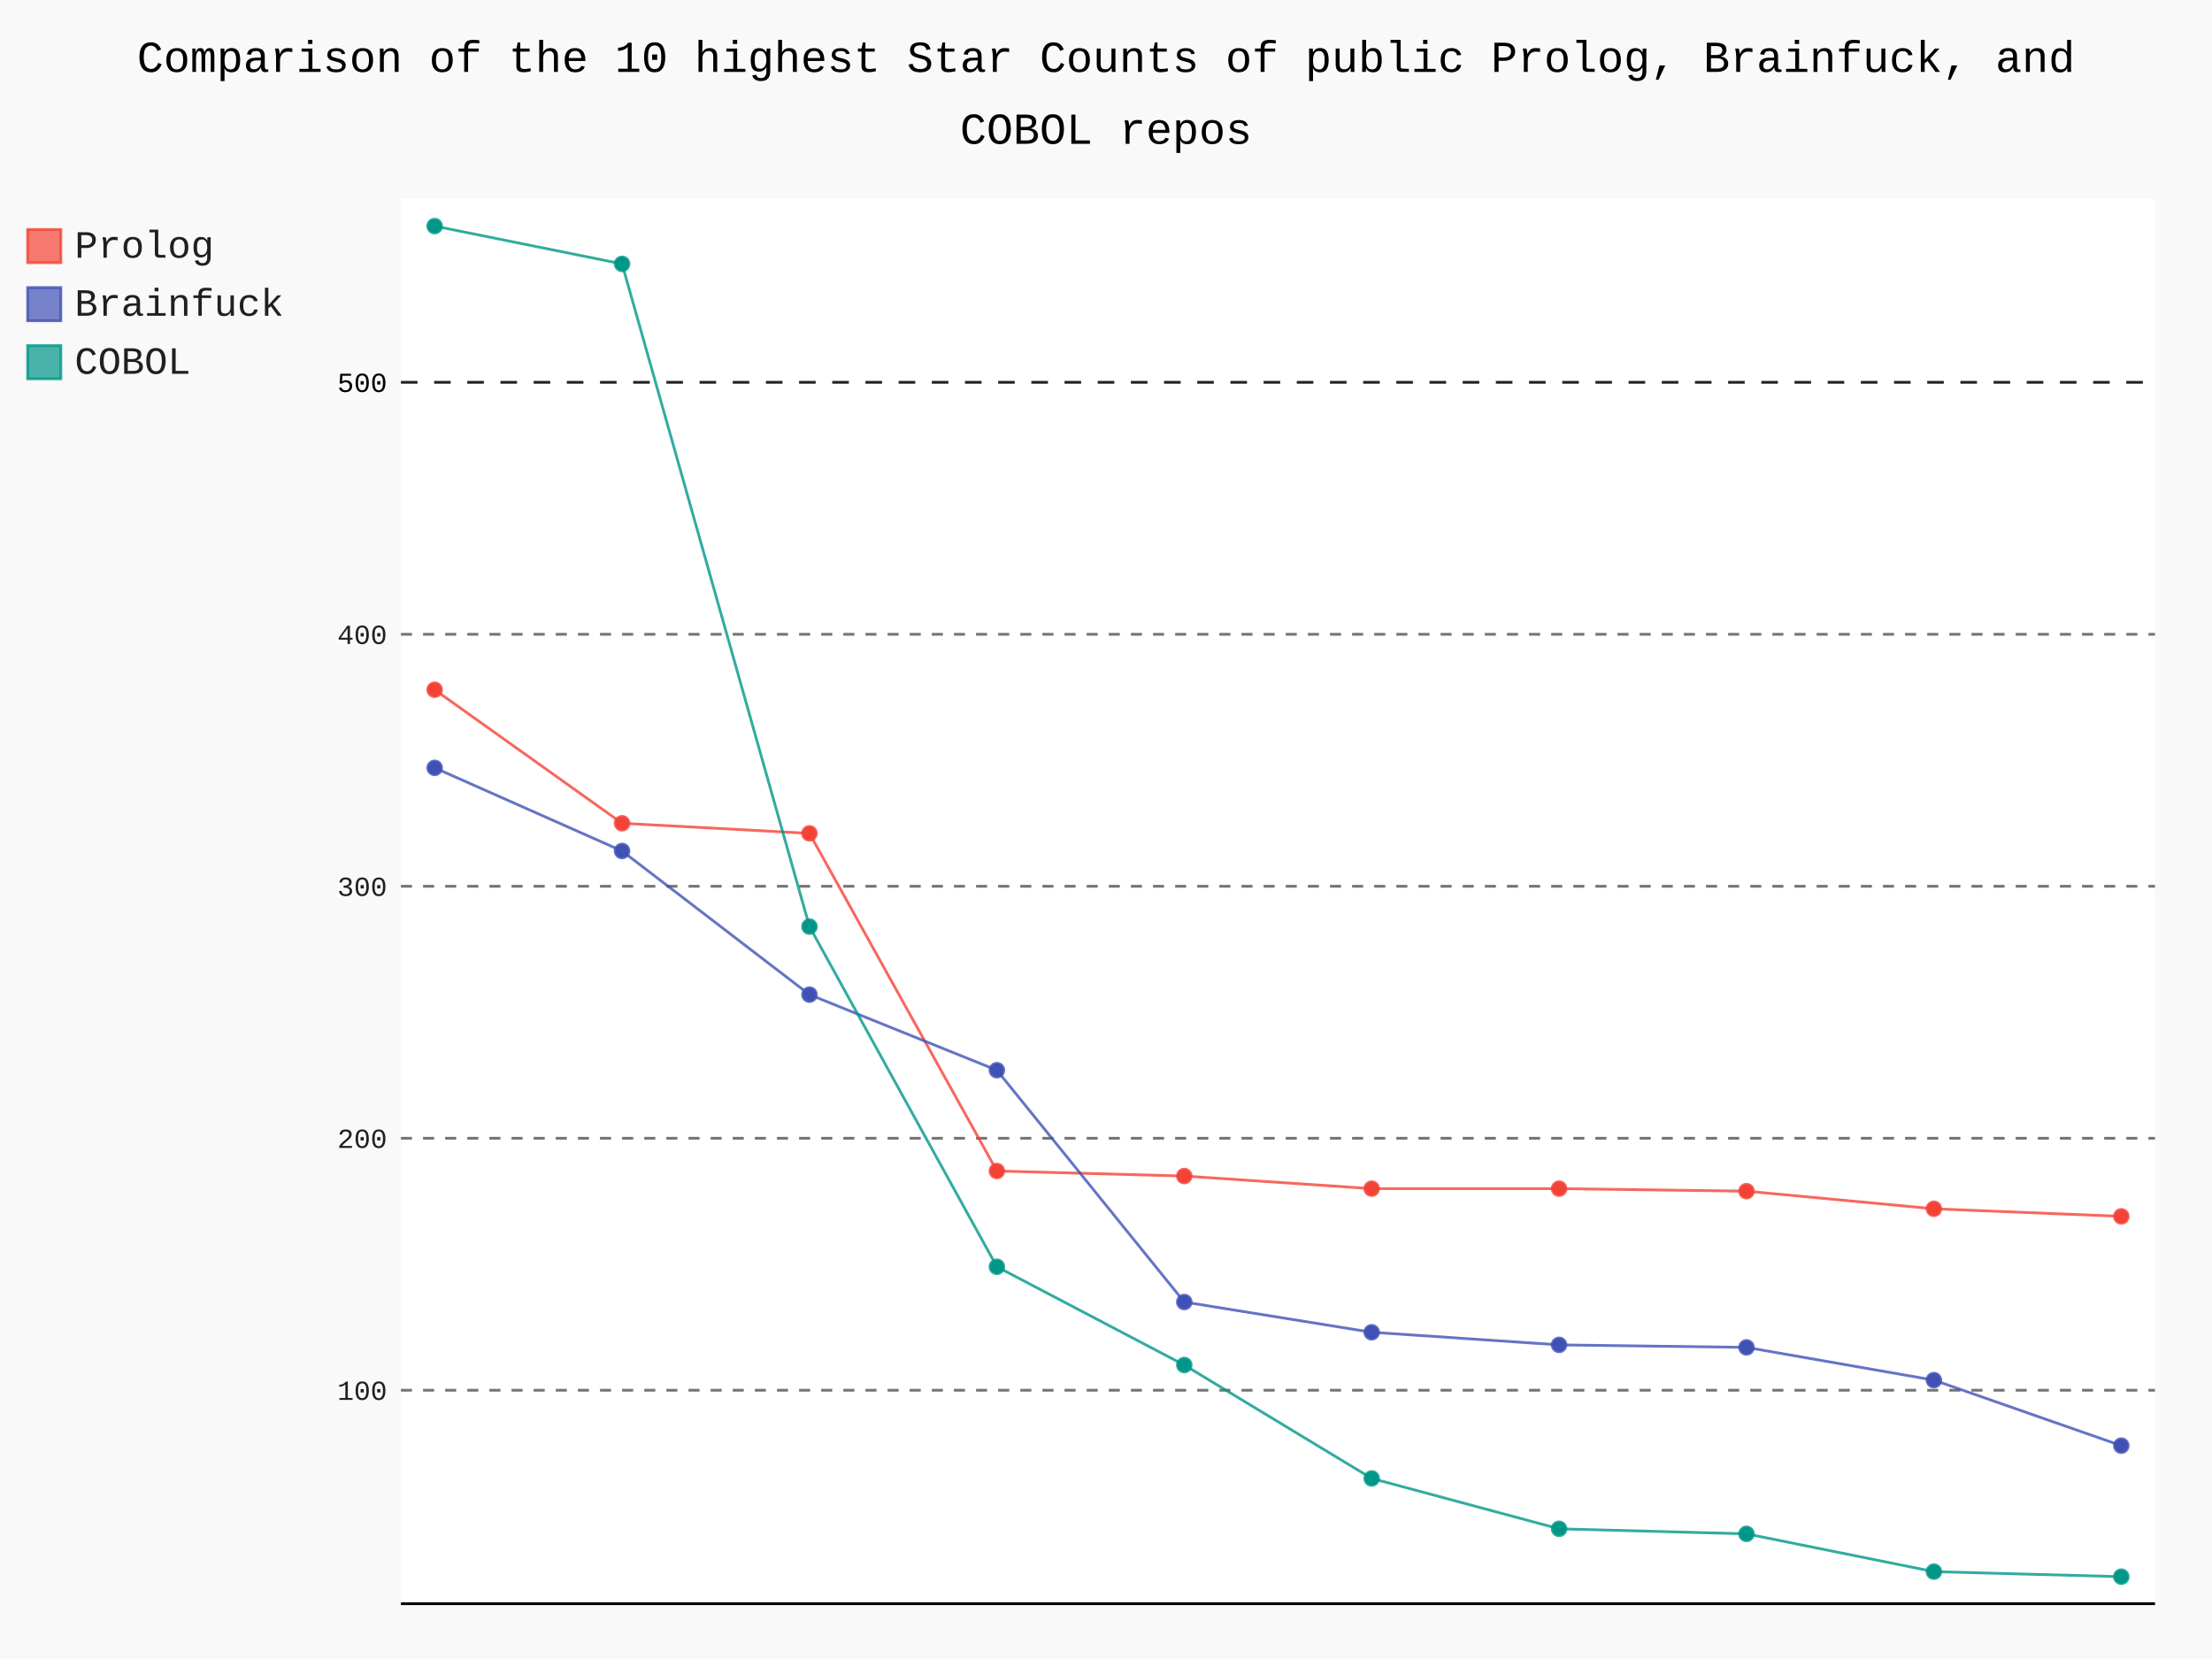
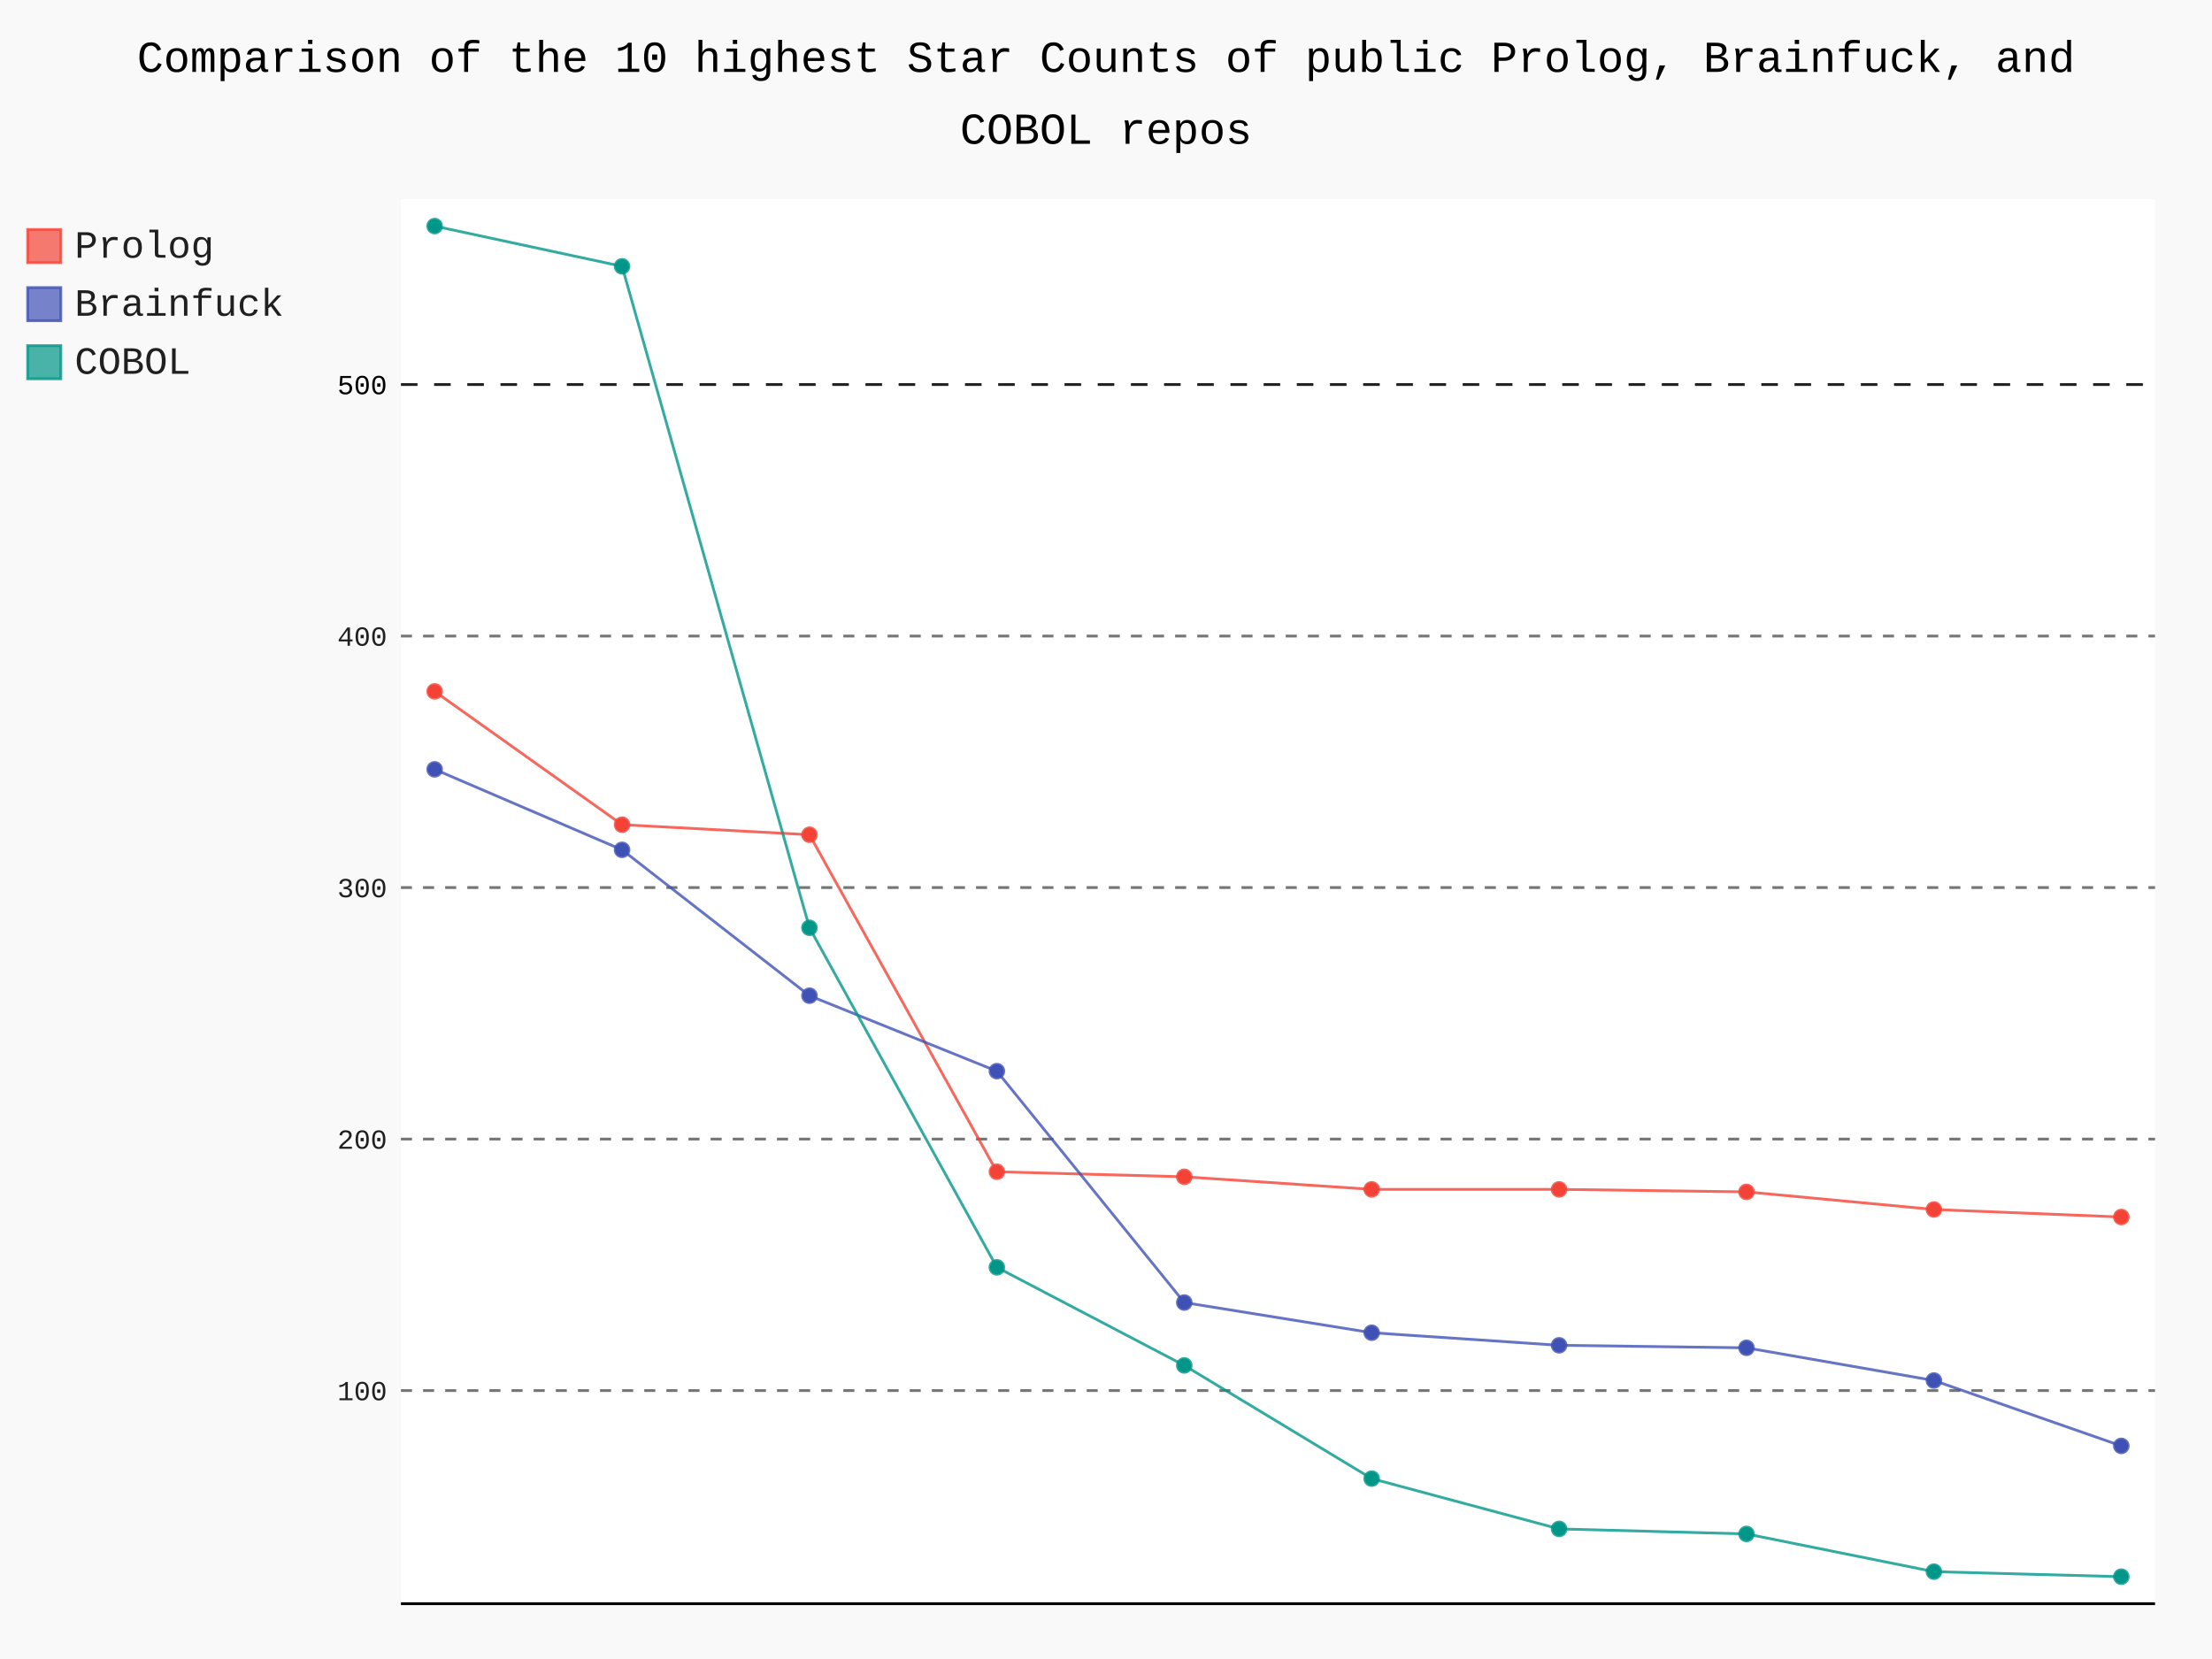
- <svg xmlns="http://www.w3.org/2000/svg" class="pygal-chart" id="chart-eaac9c96-af3d-45dc-bc87-33c1dfa0e5a9" viewBox="0 0 800 600">
+ <svg xmlns="http://www.w3.org/2000/svg" class="pygal-chart" id="chart-7ec2546a-e6fb-4cff-b6a2-449cdedf1160" viewBox="0 0 800 600">
  <defs>
-     <style type="text/css">#chart-eaac9c96-af3d-45dc-bc87-33c1dfa0e5a9{-webkit-user-select:none;-webkit-font-smoothing:antialiased;font-family:Consolas,"Liberation Mono",Menlo,Courier,monospace}#chart-eaac9c96-af3d-45dc-bc87-33c1dfa0e5a9 .title{font-family:Consolas,"Liberation Mono",Menlo,Courier,monospace;font-size:16px}#chart-eaac9c96-af3d-45dc-bc87-33c1dfa0e5a9 .legends .legend text{font-family:Consolas,"Liberation Mono",Menlo,Courier,monospace;font-size:14px}#chart-eaac9c96-af3d-45dc-bc87-33c1dfa0e5a9 .axis text{font-family:Consolas,"Liberation Mono",Menlo,Courier,monospace;font-size:10px}#chart-eaac9c96-af3d-45dc-bc87-33c1dfa0e5a9 .axis text.major{font-family:Consolas,"Liberation Mono",Menlo,Courier,monospace;font-size:10px}#chart-eaac9c96-af3d-45dc-bc87-33c1dfa0e5a9 .text-overlay text.value{font-family:Consolas,"Liberation Mono",Menlo,Courier,monospace;font-size:16px}#chart-eaac9c96-af3d-45dc-bc87-33c1dfa0e5a9 .text-overlay text.label{font-family:Consolas,"Liberation Mono",Menlo,Courier,monospace;font-size:10px}#chart-eaac9c96-af3d-45dc-bc87-33c1dfa0e5a9 .tooltip{font-family:Consolas,"Liberation Mono",Menlo,Courier,monospace;font-size:14px}#chart-eaac9c96-af3d-45dc-bc87-33c1dfa0e5a9 text.no_data{font-family:Consolas,"Liberation Mono",Menlo,Courier,monospace;font-size:64px}
- #chart-eaac9c96-af3d-45dc-bc87-33c1dfa0e5a9{background-color:rgba(249,249,249,1)}#chart-eaac9c96-af3d-45dc-bc87-33c1dfa0e5a9 path,#chart-eaac9c96-af3d-45dc-bc87-33c1dfa0e5a9 line,#chart-eaac9c96-af3d-45dc-bc87-33c1dfa0e5a9 rect,#chart-eaac9c96-af3d-45dc-bc87-33c1dfa0e5a9 circle{-webkit-transition:150ms;-moz-transition:150ms;transition:150ms}#chart-eaac9c96-af3d-45dc-bc87-33c1dfa0e5a9 .graph &gt; .background{fill:rgba(249,249,249,1)}#chart-eaac9c96-af3d-45dc-bc87-33c1dfa0e5a9 .plot &gt; .background{fill:rgba(255,255,255,1)}#chart-eaac9c96-af3d-45dc-bc87-33c1dfa0e5a9 .graph{fill:rgba(0,0,0,.87)}#chart-eaac9c96-af3d-45dc-bc87-33c1dfa0e5a9 text.no_data{fill:rgba(0,0,0,1)}#chart-eaac9c96-af3d-45dc-bc87-33c1dfa0e5a9 .title{fill:rgba(0,0,0,1)}#chart-eaac9c96-af3d-45dc-bc87-33c1dfa0e5a9 .legends .legend text{fill:rgba(0,0,0,.87)}#chart-eaac9c96-af3d-45dc-bc87-33c1dfa0e5a9 .legends .legend:hover text{fill:rgba(0,0,0,1)}#chart-eaac9c96-af3d-45dc-bc87-33c1dfa0e5a9 .axis .line{stroke:rgba(0,0,0,1)}#chart-eaac9c96-af3d-45dc-bc87-33c1dfa0e5a9 .axis .guide.line{stroke:rgba(0,0,0,.54)}#chart-eaac9c96-af3d-45dc-bc87-33c1dfa0e5a9 .axis .major.line{stroke:rgba(0,0,0,.87)}#chart-eaac9c96-af3d-45dc-bc87-33c1dfa0e5a9 .axis text.major{fill:rgba(0,0,0,1)}#chart-eaac9c96-af3d-45dc-bc87-33c1dfa0e5a9 .axis.y .guides:hover .guide.line,#chart-eaac9c96-af3d-45dc-bc87-33c1dfa0e5a9 .line-graph .axis.x .guides:hover .guide.line,#chart-eaac9c96-af3d-45dc-bc87-33c1dfa0e5a9 .stackedline-graph .axis.x .guides:hover .guide.line,#chart-eaac9c96-af3d-45dc-bc87-33c1dfa0e5a9 .xy-graph .axis.x .guides:hover .guide.line{stroke:rgba(0,0,0,1)}#chart-eaac9c96-af3d-45dc-bc87-33c1dfa0e5a9 .axis .guides:hover text{fill:rgba(0,0,0,1)}#chart-eaac9c96-af3d-45dc-bc87-33c1dfa0e5a9 .reactive{fill-opacity:.7;stroke-opacity:.8}#chart-eaac9c96-af3d-45dc-bc87-33c1dfa0e5a9 .ci{stroke:rgba(0,0,0,.87)}#chart-eaac9c96-af3d-45dc-bc87-33c1dfa0e5a9 .reactive.active,#chart-eaac9c96-af3d-45dc-bc87-33c1dfa0e5a9 .active .reactive{fill-opacity:.8;stroke-opacity:.9;stroke-width:4}#chart-eaac9c96-af3d-45dc-bc87-33c1dfa0e5a9 .ci .reactive.active{stroke-width:1.5}#chart-eaac9c96-af3d-45dc-bc87-33c1dfa0e5a9 .series text{fill:rgba(0,0,0,1)}#chart-eaac9c96-af3d-45dc-bc87-33c1dfa0e5a9 .tooltip rect{fill:rgba(255,255,255,1);stroke:rgba(0,0,0,1);-webkit-transition:opacity 150ms;-moz-transition:opacity 150ms;transition:opacity 150ms}#chart-eaac9c96-af3d-45dc-bc87-33c1dfa0e5a9 .tooltip .label{fill:rgba(0,0,0,.87)}#chart-eaac9c96-af3d-45dc-bc87-33c1dfa0e5a9 .tooltip .label{fill:rgba(0,0,0,.87)}#chart-eaac9c96-af3d-45dc-bc87-33c1dfa0e5a9 .tooltip .legend{font-size:.8em;fill:rgba(0,0,0,.54)}#chart-eaac9c96-af3d-45dc-bc87-33c1dfa0e5a9 .tooltip .x_label{font-size:.6em;fill:rgba(0,0,0,1)}#chart-eaac9c96-af3d-45dc-bc87-33c1dfa0e5a9 .tooltip .xlink{font-size:.5em;text-decoration:underline}#chart-eaac9c96-af3d-45dc-bc87-33c1dfa0e5a9 .tooltip .value{font-size:1.5em}#chart-eaac9c96-af3d-45dc-bc87-33c1dfa0e5a9 .bound{font-size:.5em}#chart-eaac9c96-af3d-45dc-bc87-33c1dfa0e5a9 .max-value{font-size:.75em;fill:rgba(0,0,0,.54)}#chart-eaac9c96-af3d-45dc-bc87-33c1dfa0e5a9 .map-element{fill:rgba(255,255,255,1);stroke:rgba(0,0,0,.54) !important}#chart-eaac9c96-af3d-45dc-bc87-33c1dfa0e5a9 .map-element .reactive{fill-opacity:inherit;stroke-opacity:inherit}#chart-eaac9c96-af3d-45dc-bc87-33c1dfa0e5a9 .color-0,#chart-eaac9c96-af3d-45dc-bc87-33c1dfa0e5a9 .color-0 a:visited{stroke:#F44336;fill:#F44336}#chart-eaac9c96-af3d-45dc-bc87-33c1dfa0e5a9 .color-1,#chart-eaac9c96-af3d-45dc-bc87-33c1dfa0e5a9 .color-1 a:visited{stroke:#3F51B5;fill:#3F51B5}#chart-eaac9c96-af3d-45dc-bc87-33c1dfa0e5a9 .color-2,#chart-eaac9c96-af3d-45dc-bc87-33c1dfa0e5a9 .color-2 a:visited{stroke:#009688;fill:#009688}#chart-eaac9c96-af3d-45dc-bc87-33c1dfa0e5a9 .text-overlay .color-0 text{fill:black}#chart-eaac9c96-af3d-45dc-bc87-33c1dfa0e5a9 .text-overlay .color-1 text{fill:black}#chart-eaac9c96-af3d-45dc-bc87-33c1dfa0e5a9 .text-overlay .color-2 text{fill:black}
- #chart-eaac9c96-af3d-45dc-bc87-33c1dfa0e5a9 text.no_data{text-anchor:middle}#chart-eaac9c96-af3d-45dc-bc87-33c1dfa0e5a9 .guide.line{fill:none}#chart-eaac9c96-af3d-45dc-bc87-33c1dfa0e5a9 .centered{text-anchor:middle}#chart-eaac9c96-af3d-45dc-bc87-33c1dfa0e5a9 .title{text-anchor:middle}#chart-eaac9c96-af3d-45dc-bc87-33c1dfa0e5a9 .legends .legend text{fill-opacity:1}#chart-eaac9c96-af3d-45dc-bc87-33c1dfa0e5a9 .axis.x text{text-anchor:middle}#chart-eaac9c96-af3d-45dc-bc87-33c1dfa0e5a9 .axis.x:not(.web) text[transform]{text-anchor:start}#chart-eaac9c96-af3d-45dc-bc87-33c1dfa0e5a9 .axis.x:not(.web) text[transform].backwards{text-anchor:end}#chart-eaac9c96-af3d-45dc-bc87-33c1dfa0e5a9 .axis.y text{text-anchor:end}#chart-eaac9c96-af3d-45dc-bc87-33c1dfa0e5a9 .axis.y text[transform].backwards{text-anchor:start}#chart-eaac9c96-af3d-45dc-bc87-33c1dfa0e5a9 .axis.y2 text{text-anchor:start}#chart-eaac9c96-af3d-45dc-bc87-33c1dfa0e5a9 .axis.y2 text[transform].backwards{text-anchor:end}#chart-eaac9c96-af3d-45dc-bc87-33c1dfa0e5a9 .axis .guide.line{stroke-dasharray:4,4}#chart-eaac9c96-af3d-45dc-bc87-33c1dfa0e5a9 .axis .major.guide.line{stroke-dasharray:6,6}#chart-eaac9c96-af3d-45dc-bc87-33c1dfa0e5a9 .horizontal .axis.y .guide.line,#chart-eaac9c96-af3d-45dc-bc87-33c1dfa0e5a9 .horizontal .axis.y2 .guide.line,#chart-eaac9c96-af3d-45dc-bc87-33c1dfa0e5a9 .vertical .axis.x .guide.line{opacity:0}#chart-eaac9c96-af3d-45dc-bc87-33c1dfa0e5a9 .horizontal .axis.always_show .guide.line,#chart-eaac9c96-af3d-45dc-bc87-33c1dfa0e5a9 .vertical .axis.always_show .guide.line{opacity:1 !important}#chart-eaac9c96-af3d-45dc-bc87-33c1dfa0e5a9 .axis.y .guides:hover .guide.line,#chart-eaac9c96-af3d-45dc-bc87-33c1dfa0e5a9 .axis.y2 .guides:hover .guide.line,#chart-eaac9c96-af3d-45dc-bc87-33c1dfa0e5a9 .axis.x .guides:hover .guide.line{opacity:1}#chart-eaac9c96-af3d-45dc-bc87-33c1dfa0e5a9 .axis .guides:hover text{opacity:1}#chart-eaac9c96-af3d-45dc-bc87-33c1dfa0e5a9 .nofill{fill:none}#chart-eaac9c96-af3d-45dc-bc87-33c1dfa0e5a9 .subtle-fill{fill-opacity:.2}#chart-eaac9c96-af3d-45dc-bc87-33c1dfa0e5a9 .dot{stroke-width:1px;fill-opacity:1}#chart-eaac9c96-af3d-45dc-bc87-33c1dfa0e5a9 .dot.active{stroke-width:5px}#chart-eaac9c96-af3d-45dc-bc87-33c1dfa0e5a9 .dot.negative{fill:transparent}#chart-eaac9c96-af3d-45dc-bc87-33c1dfa0e5a9 text,#chart-eaac9c96-af3d-45dc-bc87-33c1dfa0e5a9 tspan{stroke:none !important}#chart-eaac9c96-af3d-45dc-bc87-33c1dfa0e5a9 .series text.active{opacity:1}#chart-eaac9c96-af3d-45dc-bc87-33c1dfa0e5a9 .tooltip rect{fill-opacity:.95;stroke-width:.5}#chart-eaac9c96-af3d-45dc-bc87-33c1dfa0e5a9 .tooltip text{fill-opacity:1}#chart-eaac9c96-af3d-45dc-bc87-33c1dfa0e5a9 .showable{visibility:hidden}#chart-eaac9c96-af3d-45dc-bc87-33c1dfa0e5a9 .showable.shown{visibility:visible}#chart-eaac9c96-af3d-45dc-bc87-33c1dfa0e5a9 .gauge-background{fill:rgba(229,229,229,1);stroke:none}#chart-eaac9c96-af3d-45dc-bc87-33c1dfa0e5a9 .bg-lines{stroke:rgba(249,249,249,1);stroke-width:2px}</style>
+     <style type="text/css">#chart-7ec2546a-e6fb-4cff-b6a2-449cdedf1160{-webkit-user-select:none;-webkit-font-smoothing:antialiased;font-family:Consolas,"Liberation Mono",Menlo,Courier,monospace}#chart-7ec2546a-e6fb-4cff-b6a2-449cdedf1160 .title{font-family:Consolas,"Liberation Mono",Menlo,Courier,monospace;font-size:16px}#chart-7ec2546a-e6fb-4cff-b6a2-449cdedf1160 .legends .legend text{font-family:Consolas,"Liberation Mono",Menlo,Courier,monospace;font-size:14px}#chart-7ec2546a-e6fb-4cff-b6a2-449cdedf1160 .axis text{font-family:Consolas,"Liberation Mono",Menlo,Courier,monospace;font-size:10px}#chart-7ec2546a-e6fb-4cff-b6a2-449cdedf1160 .axis text.major{font-family:Consolas,"Liberation Mono",Menlo,Courier,monospace;font-size:10px}#chart-7ec2546a-e6fb-4cff-b6a2-449cdedf1160 .text-overlay text.value{font-family:Consolas,"Liberation Mono",Menlo,Courier,monospace;font-size:16px}#chart-7ec2546a-e6fb-4cff-b6a2-449cdedf1160 .text-overlay text.label{font-family:Consolas,"Liberation Mono",Menlo,Courier,monospace;font-size:10px}#chart-7ec2546a-e6fb-4cff-b6a2-449cdedf1160 .tooltip{font-family:Consolas,"Liberation Mono",Menlo,Courier,monospace;font-size:14px}#chart-7ec2546a-e6fb-4cff-b6a2-449cdedf1160 text.no_data{font-family:Consolas,"Liberation Mono",Menlo,Courier,monospace;font-size:64px}
+ #chart-7ec2546a-e6fb-4cff-b6a2-449cdedf1160{background-color:rgba(249,249,249,1)}#chart-7ec2546a-e6fb-4cff-b6a2-449cdedf1160 path,#chart-7ec2546a-e6fb-4cff-b6a2-449cdedf1160 line,#chart-7ec2546a-e6fb-4cff-b6a2-449cdedf1160 rect,#chart-7ec2546a-e6fb-4cff-b6a2-449cdedf1160 circle{-webkit-transition:150ms;-moz-transition:150ms;transition:150ms}#chart-7ec2546a-e6fb-4cff-b6a2-449cdedf1160 .graph &gt; .background{fill:rgba(249,249,249,1)}#chart-7ec2546a-e6fb-4cff-b6a2-449cdedf1160 .plot &gt; .background{fill:rgba(255,255,255,1)}#chart-7ec2546a-e6fb-4cff-b6a2-449cdedf1160 .graph{fill:rgba(0,0,0,.87)}#chart-7ec2546a-e6fb-4cff-b6a2-449cdedf1160 text.no_data{fill:rgba(0,0,0,1)}#chart-7ec2546a-e6fb-4cff-b6a2-449cdedf1160 .title{fill:rgba(0,0,0,1)}#chart-7ec2546a-e6fb-4cff-b6a2-449cdedf1160 .legends .legend text{fill:rgba(0,0,0,.87)}#chart-7ec2546a-e6fb-4cff-b6a2-449cdedf1160 .legends .legend:hover text{fill:rgba(0,0,0,1)}#chart-7ec2546a-e6fb-4cff-b6a2-449cdedf1160 .axis .line{stroke:rgba(0,0,0,1)}#chart-7ec2546a-e6fb-4cff-b6a2-449cdedf1160 .axis .guide.line{stroke:rgba(0,0,0,.54)}#chart-7ec2546a-e6fb-4cff-b6a2-449cdedf1160 .axis .major.line{stroke:rgba(0,0,0,.87)}#chart-7ec2546a-e6fb-4cff-b6a2-449cdedf1160 .axis text.major{fill:rgba(0,0,0,1)}#chart-7ec2546a-e6fb-4cff-b6a2-449cdedf1160 .axis.y .guides:hover .guide.line,#chart-7ec2546a-e6fb-4cff-b6a2-449cdedf1160 .line-graph .axis.x .guides:hover .guide.line,#chart-7ec2546a-e6fb-4cff-b6a2-449cdedf1160 .stackedline-graph .axis.x .guides:hover .guide.line,#chart-7ec2546a-e6fb-4cff-b6a2-449cdedf1160 .xy-graph .axis.x .guides:hover .guide.line{stroke:rgba(0,0,0,1)}#chart-7ec2546a-e6fb-4cff-b6a2-449cdedf1160 .axis .guides:hover text{fill:rgba(0,0,0,1)}#chart-7ec2546a-e6fb-4cff-b6a2-449cdedf1160 .reactive{fill-opacity:.7;stroke-opacity:.8}#chart-7ec2546a-e6fb-4cff-b6a2-449cdedf1160 .ci{stroke:rgba(0,0,0,.87)}#chart-7ec2546a-e6fb-4cff-b6a2-449cdedf1160 .reactive.active,#chart-7ec2546a-e6fb-4cff-b6a2-449cdedf1160 .active .reactive{fill-opacity:.8;stroke-opacity:.9;stroke-width:4}#chart-7ec2546a-e6fb-4cff-b6a2-449cdedf1160 .ci .reactive.active{stroke-width:1.5}#chart-7ec2546a-e6fb-4cff-b6a2-449cdedf1160 .series text{fill:rgba(0,0,0,1)}#chart-7ec2546a-e6fb-4cff-b6a2-449cdedf1160 .tooltip rect{fill:rgba(255,255,255,1);stroke:rgba(0,0,0,1);-webkit-transition:opacity 150ms;-moz-transition:opacity 150ms;transition:opacity 150ms}#chart-7ec2546a-e6fb-4cff-b6a2-449cdedf1160 .tooltip .label{fill:rgba(0,0,0,.87)}#chart-7ec2546a-e6fb-4cff-b6a2-449cdedf1160 .tooltip .label{fill:rgba(0,0,0,.87)}#chart-7ec2546a-e6fb-4cff-b6a2-449cdedf1160 .tooltip .legend{font-size:.8em;fill:rgba(0,0,0,.54)}#chart-7ec2546a-e6fb-4cff-b6a2-449cdedf1160 .tooltip .x_label{font-size:.6em;fill:rgba(0,0,0,1)}#chart-7ec2546a-e6fb-4cff-b6a2-449cdedf1160 .tooltip .xlink{font-size:.5em;text-decoration:underline}#chart-7ec2546a-e6fb-4cff-b6a2-449cdedf1160 .tooltip .value{font-size:1.5em}#chart-7ec2546a-e6fb-4cff-b6a2-449cdedf1160 .bound{font-size:.5em}#chart-7ec2546a-e6fb-4cff-b6a2-449cdedf1160 .max-value{font-size:.75em;fill:rgba(0,0,0,.54)}#chart-7ec2546a-e6fb-4cff-b6a2-449cdedf1160 .map-element{fill:rgba(255,255,255,1);stroke:rgba(0,0,0,.54) !important}#chart-7ec2546a-e6fb-4cff-b6a2-449cdedf1160 .map-element .reactive{fill-opacity:inherit;stroke-opacity:inherit}#chart-7ec2546a-e6fb-4cff-b6a2-449cdedf1160 .color-0,#chart-7ec2546a-e6fb-4cff-b6a2-449cdedf1160 .color-0 a:visited{stroke:#F44336;fill:#F44336}#chart-7ec2546a-e6fb-4cff-b6a2-449cdedf1160 .color-1,#chart-7ec2546a-e6fb-4cff-b6a2-449cdedf1160 .color-1 a:visited{stroke:#3F51B5;fill:#3F51B5}#chart-7ec2546a-e6fb-4cff-b6a2-449cdedf1160 .color-2,#chart-7ec2546a-e6fb-4cff-b6a2-449cdedf1160 .color-2 a:visited{stroke:#009688;fill:#009688}#chart-7ec2546a-e6fb-4cff-b6a2-449cdedf1160 .text-overlay .color-0 text{fill:black}#chart-7ec2546a-e6fb-4cff-b6a2-449cdedf1160 .text-overlay .color-1 text{fill:black}#chart-7ec2546a-e6fb-4cff-b6a2-449cdedf1160 .text-overlay .color-2 text{fill:black}
+ #chart-7ec2546a-e6fb-4cff-b6a2-449cdedf1160 text.no_data{text-anchor:middle}#chart-7ec2546a-e6fb-4cff-b6a2-449cdedf1160 .guide.line{fill:none}#chart-7ec2546a-e6fb-4cff-b6a2-449cdedf1160 .centered{text-anchor:middle}#chart-7ec2546a-e6fb-4cff-b6a2-449cdedf1160 .title{text-anchor:middle}#chart-7ec2546a-e6fb-4cff-b6a2-449cdedf1160 .legends .legend text{fill-opacity:1}#chart-7ec2546a-e6fb-4cff-b6a2-449cdedf1160 .axis.x text{text-anchor:middle}#chart-7ec2546a-e6fb-4cff-b6a2-449cdedf1160 .axis.x:not(.web) text[transform]{text-anchor:start}#chart-7ec2546a-e6fb-4cff-b6a2-449cdedf1160 .axis.x:not(.web) text[transform].backwards{text-anchor:end}#chart-7ec2546a-e6fb-4cff-b6a2-449cdedf1160 .axis.y text{text-anchor:end}#chart-7ec2546a-e6fb-4cff-b6a2-449cdedf1160 .axis.y text[transform].backwards{text-anchor:start}#chart-7ec2546a-e6fb-4cff-b6a2-449cdedf1160 .axis.y2 text{text-anchor:start}#chart-7ec2546a-e6fb-4cff-b6a2-449cdedf1160 .axis.y2 text[transform].backwards{text-anchor:end}#chart-7ec2546a-e6fb-4cff-b6a2-449cdedf1160 .axis .guide.line{stroke-dasharray:4,4}#chart-7ec2546a-e6fb-4cff-b6a2-449cdedf1160 .axis .major.guide.line{stroke-dasharray:6,6}#chart-7ec2546a-e6fb-4cff-b6a2-449cdedf1160 .horizontal .axis.y .guide.line,#chart-7ec2546a-e6fb-4cff-b6a2-449cdedf1160 .horizontal .axis.y2 .guide.line,#chart-7ec2546a-e6fb-4cff-b6a2-449cdedf1160 .vertical .axis.x .guide.line{opacity:0}#chart-7ec2546a-e6fb-4cff-b6a2-449cdedf1160 .horizontal .axis.always_show .guide.line,#chart-7ec2546a-e6fb-4cff-b6a2-449cdedf1160 .vertical .axis.always_show .guide.line{opacity:1 !important}#chart-7ec2546a-e6fb-4cff-b6a2-449cdedf1160 .axis.y .guides:hover .guide.line,#chart-7ec2546a-e6fb-4cff-b6a2-449cdedf1160 .axis.y2 .guides:hover .guide.line,#chart-7ec2546a-e6fb-4cff-b6a2-449cdedf1160 .axis.x .guides:hover .guide.line{opacity:1}#chart-7ec2546a-e6fb-4cff-b6a2-449cdedf1160 .axis .guides:hover text{opacity:1}#chart-7ec2546a-e6fb-4cff-b6a2-449cdedf1160 .nofill{fill:none}#chart-7ec2546a-e6fb-4cff-b6a2-449cdedf1160 .subtle-fill{fill-opacity:.2}#chart-7ec2546a-e6fb-4cff-b6a2-449cdedf1160 .dot{stroke-width:1px;fill-opacity:1}#chart-7ec2546a-e6fb-4cff-b6a2-449cdedf1160 .dot.active{stroke-width:5px}#chart-7ec2546a-e6fb-4cff-b6a2-449cdedf1160 .dot.negative{fill:transparent}#chart-7ec2546a-e6fb-4cff-b6a2-449cdedf1160 text,#chart-7ec2546a-e6fb-4cff-b6a2-449cdedf1160 tspan{stroke:none !important}#chart-7ec2546a-e6fb-4cff-b6a2-449cdedf1160 .series text.active{opacity:1}#chart-7ec2546a-e6fb-4cff-b6a2-449cdedf1160 .tooltip rect{fill-opacity:.95;stroke-width:.5}#chart-7ec2546a-e6fb-4cff-b6a2-449cdedf1160 .tooltip text{fill-opacity:1}#chart-7ec2546a-e6fb-4cff-b6a2-449cdedf1160 .showable{visibility:hidden}#chart-7ec2546a-e6fb-4cff-b6a2-449cdedf1160 .showable.shown{visibility:visible}#chart-7ec2546a-e6fb-4cff-b6a2-449cdedf1160 .gauge-background{fill:rgba(229,229,229,1);stroke:none}#chart-7ec2546a-e6fb-4cff-b6a2-449cdedf1160 .bg-lines{stroke:rgba(249,249,249,1);stroke-width:2px}</style>
  </defs>
  <g class="graph line-graph vertical">
    <rect class="background" height="600" width="800" x="0" y="0" />
    <g class="plot" transform="translate(145, 72)">
      <rect class="background" height="508" width="634.4" x="0" y="0" />
      <g class="axis y always_show">
        <path class="line" d="M0 508 h634.4" />
        <g class="guides">
-           <path class="guide line" d="M0 430.794 h634.4" />
-           <text class="" x="-5" y="434.294">100</text>
+           <path class="guide line" d="M0 430.919 h634.4" />
+           <text class="" x="-5" y="434.419">100</text>
        </g>
        <g class="guides">
-           <path class="guide line" d="M0 339.663 h634.4" />
-           <text class="" x="-5" y="343.163">200</text>
+           <path class="guide line" d="M0 339.958 h634.4" />
+           <text class="" x="-5" y="343.458">200</text>
        </g>
        <g class="guides">
-           <path class="guide line" d="M0 248.532 h634.4" />
-           <text class="" x="-5" y="252.032">300</text>
+           <path class="guide line" d="M0 248.997 h634.4" />
+           <text class="" x="-5" y="252.497">300</text>
        </g>
        <g class="guides">
-           <path class="guide line" d="M0 157.401 h634.4" />
-           <text class="" x="-5" y="160.901">400</text>
+           <path class="guide line" d="M0 158.036 h634.4" />
+           <text class="" x="-5" y="161.536">400</text>
        </g>
        <g class="guides">
-           <path class="major guide line" d="M0 66.27 h634.4" />
-           <text class="major" x="-5" y="69.77">500</text>
+           <path class="major guide line" d="M0 67.075 h634.4" />
+           <text class="major" x="-5" y="70.575">500</text>
        </g>
      </g>
      <g class="series serie-0 color-0">
-         <path class="line reactive nofill" d="M12.2 177.45 L79.978 225.749 147.756 229.395 215.533 351.51 283.311 353.333 351.089 357.889 418.867 357.889 486.644 358.801 554.422 365.18 622.2 367.914" />
+         <path class="line reactive nofill" d="M12.2 178.047 L79.978 226.257 147.756 229.895 215.533 351.783 283.311 353.602 351.089 358.151 418.867 358.151 486.644 359.06 554.422 365.427 622.2 368.156" />
      </g>
      <g class="series serie-1 color-1">
-         <path class="line reactive nofill" d="M12.2 205.701 L79.978 235.774 147.756 287.718 215.533 315.058 283.311 398.898 351.089 409.834 418.867 414.39 486.644 415.302 554.422 427.149 622.2 450.843" />
+         <path class="line reactive nofill" d="M12.2 206.245 L79.978 235.353 147.756 288.11 215.533 315.399 283.311 399.083 351.089 409.998 418.867 414.546 486.644 415.456 554.422 427.281 622.2 450.931" />
      </g>
      <g class="series serie-2 color-2">
-         <path class="line reactive nofill" d="M12.2 9.769 L79.978 23.439 147.756 263.113 215.533 386.14 283.311 421.681 351.089 462.69 418.867 480.916 486.644 482.739 554.422 496.408 622.2 498.231" />
+         <path class="line reactive nofill" d="M12.2 9.769 L79.978 24.323 147.756 263.551 215.533 386.349 283.311 421.823 351.089 462.756 418.867 480.948 486.644 482.767 554.422 496.412 622.2 498.231" />
      </g>
    </g>
    <g class="titles">
      <text class="title plot_title" x="400.0" y="26">Comparison of the 10 highest Star Counts of public Prolog, Brainfuck, and</text>
      <text class="title plot_title" x="400.0" y="52">COBOL repos</text>
    </g>
    <g class="plot overlay" transform="translate(145, 72)">
      <g class="series serie-0 color-0">
        <g class="dots">
-           <circle class="dot reactive tooltip-trigger" cx="12.2" cy="177.45" r="2.5" />
+           <circle class="dot reactive tooltip-trigger" cx="12.2" cy="178.047" r="2.5" />
        </g>
        <g class="dots">
-           <circle class="dot reactive tooltip-trigger" cx="79.978" cy="225.749" r="2.5" />
+           <circle class="dot reactive tooltip-trigger" cx="79.978" cy="226.257" r="2.5" />
        </g>
        <g class="dots">
-           <circle class="dot reactive tooltip-trigger" cx="147.756" cy="229.395" r="2.5" />
+           <circle class="dot reactive tooltip-trigger" cx="147.756" cy="229.895" r="2.5" />
        </g>
        <g class="dots">
-           <circle class="dot reactive tooltip-trigger" cx="215.533" cy="351.51" r="2.5" />
+           <circle class="dot reactive tooltip-trigger" cx="215.533" cy="351.783" r="2.5" />
        </g>
        <g class="dots">
-           <circle class="dot reactive tooltip-trigger" cx="283.311" cy="353.333" r="2.5" />
+           <circle class="dot reactive tooltip-trigger" cx="283.311" cy="353.602" r="2.5" />
        </g>
        <g class="dots">
-           <circle class="dot reactive tooltip-trigger" cx="351.089" cy="357.889" r="2.5" />
+           <circle class="dot reactive tooltip-trigger" cx="351.089" cy="358.151" r="2.5" />
        </g>
        <g class="dots">
-           <circle class="dot reactive tooltip-trigger" cx="418.867" cy="357.889" r="2.5" />
+           <circle class="dot reactive tooltip-trigger" cx="418.867" cy="358.151" r="2.5" />
        </g>
        <g class="dots">
-           <circle class="dot reactive tooltip-trigger" cx="486.644" cy="358.801" r="2.5" />
+           <circle class="dot reactive tooltip-trigger" cx="486.644" cy="359.06" r="2.5" />
        </g>
        <g class="dots">
-           <circle class="dot reactive tooltip-trigger" cx="554.422" cy="365.18" r="2.5" />
+           <circle class="dot reactive tooltip-trigger" cx="554.422" cy="365.427" r="2.5" />
        </g>
        <g class="dots">
-           <circle class="dot reactive tooltip-trigger" cx="622.2" cy="367.914" r="2.5" />
+           <circle class="dot reactive tooltip-trigger" cx="622.2" cy="368.156" r="2.5" />
        </g>
      </g>
      <g class="series serie-1 color-1">
        <g class="dots">
-           <circle class="dot reactive tooltip-trigger" cx="12.2" cy="205.701" r="2.5" />
+           <circle class="dot reactive tooltip-trigger" cx="12.2" cy="206.245" r="2.5" />
        </g>
        <g class="dots">
-           <circle class="dot reactive tooltip-trigger" cx="79.978" cy="235.774" r="2.5" />
+           <circle class="dot reactive tooltip-trigger" cx="79.978" cy="235.353" r="2.5" />
        </g>
        <g class="dots">
-           <circle class="dot reactive tooltip-trigger" cx="147.756" cy="287.718" r="2.5" />
+           <circle class="dot reactive tooltip-trigger" cx="147.756" cy="288.11" r="2.5" />
        </g>
        <g class="dots">
-           <circle class="dot reactive tooltip-trigger" cx="215.533" cy="315.058" r="2.5" />
+           <circle class="dot reactive tooltip-trigger" cx="215.533" cy="315.399" r="2.5" />
        </g>
        <g class="dots">
-           <circle class="dot reactive tooltip-trigger" cx="283.311" cy="398.898" r="2.5" />
+           <circle class="dot reactive tooltip-trigger" cx="283.311" cy="399.083" r="2.5" />
        </g>
        <g class="dots">
-           <circle class="dot reactive tooltip-trigger" cx="351.089" cy="409.834" r="2.5" />
+           <circle class="dot reactive tooltip-trigger" cx="351.089" cy="409.998" r="2.5" />
        </g>
        <g class="dots">
-           <circle class="dot reactive tooltip-trigger" cx="418.867" cy="414.39" r="2.5" />
+           <circle class="dot reactive tooltip-trigger" cx="418.867" cy="414.546" r="2.5" />
        </g>
        <g class="dots">
-           <circle class="dot reactive tooltip-trigger" cx="486.644" cy="415.302" r="2.5" />
+           <circle class="dot reactive tooltip-trigger" cx="486.644" cy="415.456" r="2.5" />
        </g>
        <g class="dots">
-           <circle class="dot reactive tooltip-trigger" cx="554.422" cy="427.149" r="2.5" />
+           <circle class="dot reactive tooltip-trigger" cx="554.422" cy="427.281" r="2.5" />
        </g>
        <g class="dots">
-           <circle class="dot reactive tooltip-trigger" cx="622.2" cy="450.843" r="2.5" />
+           <circle class="dot reactive tooltip-trigger" cx="622.2" cy="450.931" r="2.5" />
        </g>
      </g>
      <g class="series serie-2 color-2">
        <g class="dots">
          <circle class="dot reactive tooltip-trigger" cx="12.2" cy="9.769" r="2.5" />
        </g>
        <g class="dots">
-           <circle class="dot reactive tooltip-trigger" cx="79.978" cy="23.439" r="2.5" />
+           <circle class="dot reactive tooltip-trigger" cx="79.978" cy="24.323" r="2.5" />
        </g>
        <g class="dots">
-           <circle class="dot reactive tooltip-trigger" cx="147.756" cy="263.113" r="2.5" />
+           <circle class="dot reactive tooltip-trigger" cx="147.756" cy="263.551" r="2.5" />
        </g>
        <g class="dots">
-           <circle class="dot reactive tooltip-trigger" cx="215.533" cy="386.14" r="2.5" />
+           <circle class="dot reactive tooltip-trigger" cx="215.533" cy="386.349" r="2.5" />
        </g>
        <g class="dots">
-           <circle class="dot reactive tooltip-trigger" cx="283.311" cy="421.681" r="2.5" />
+           <circle class="dot reactive tooltip-trigger" cx="283.311" cy="421.823" r="2.5" />
        </g>
        <g class="dots">
-           <circle class="dot reactive tooltip-trigger" cx="351.089" cy="462.69" r="2.5" />
+           <circle class="dot reactive tooltip-trigger" cx="351.089" cy="462.756" r="2.5" />
        </g>
        <g class="dots">
-           <circle class="dot reactive tooltip-trigger" cx="418.867" cy="480.916" r="2.5" />
+           <circle class="dot reactive tooltip-trigger" cx="418.867" cy="480.948" r="2.5" />
        </g>
        <g class="dots">
-           <circle class="dot reactive tooltip-trigger" cx="486.644" cy="482.739" r="2.5" />
+           <circle class="dot reactive tooltip-trigger" cx="486.644" cy="482.767" r="2.5" />
        </g>
        <g class="dots">
-           <circle class="dot reactive tooltip-trigger" cx="554.422" cy="496.408" r="2.5" />
+           <circle class="dot reactive tooltip-trigger" cx="554.422" cy="496.412" r="2.5" />
        </g>
        <g class="dots">
          <circle class="dot reactive tooltip-trigger" cx="622.2" cy="498.231" r="2.5" />
        </g>
      </g>
    </g>
    <g class="plot text-overlay" transform="translate(145, 72)">
      <g class="series serie-0 color-0" />
      <g class="series serie-1 color-1" />
      <g class="series serie-2 color-2" />
    </g>
    <g class="plot tooltip-overlay" transform="translate(145, 72)">
      <g class="tooltip" style="opacity: 0" transform="translate(0 0)">
        <rect class="tooltip-box" height="0" rx="0" ry="0" width="0" />
        <g class="text" />
      </g>
    </g>
    <g class="legends" transform="translate(10, 82)">
      <g class="legend reactive activate-serie" id="activate-serie-0">
        <rect class="color-0 reactive" height="12" width="12" x="0.0" y="1.0" />
        <text x="17.0" y="11.2">Prolog</text>
      </g>
      <g class="legend reactive activate-serie" id="activate-serie-1">
        <rect class="color-1 reactive" height="12" width="12" x="0.0" y="22.0" />
        <text x="17.0" y="32.2">Brainfuck</text>
      </g>
      <g class="legend reactive activate-serie" id="activate-serie-2">
        <rect class="color-2 reactive" height="12" width="12" x="0.0" y="43.0" />
        <text x="17.0" y="53.2">COBOL</text>
      </g>
    </g>
    <g class="legends" transform="translate(790, 82)" />
  </g>
</svg>
